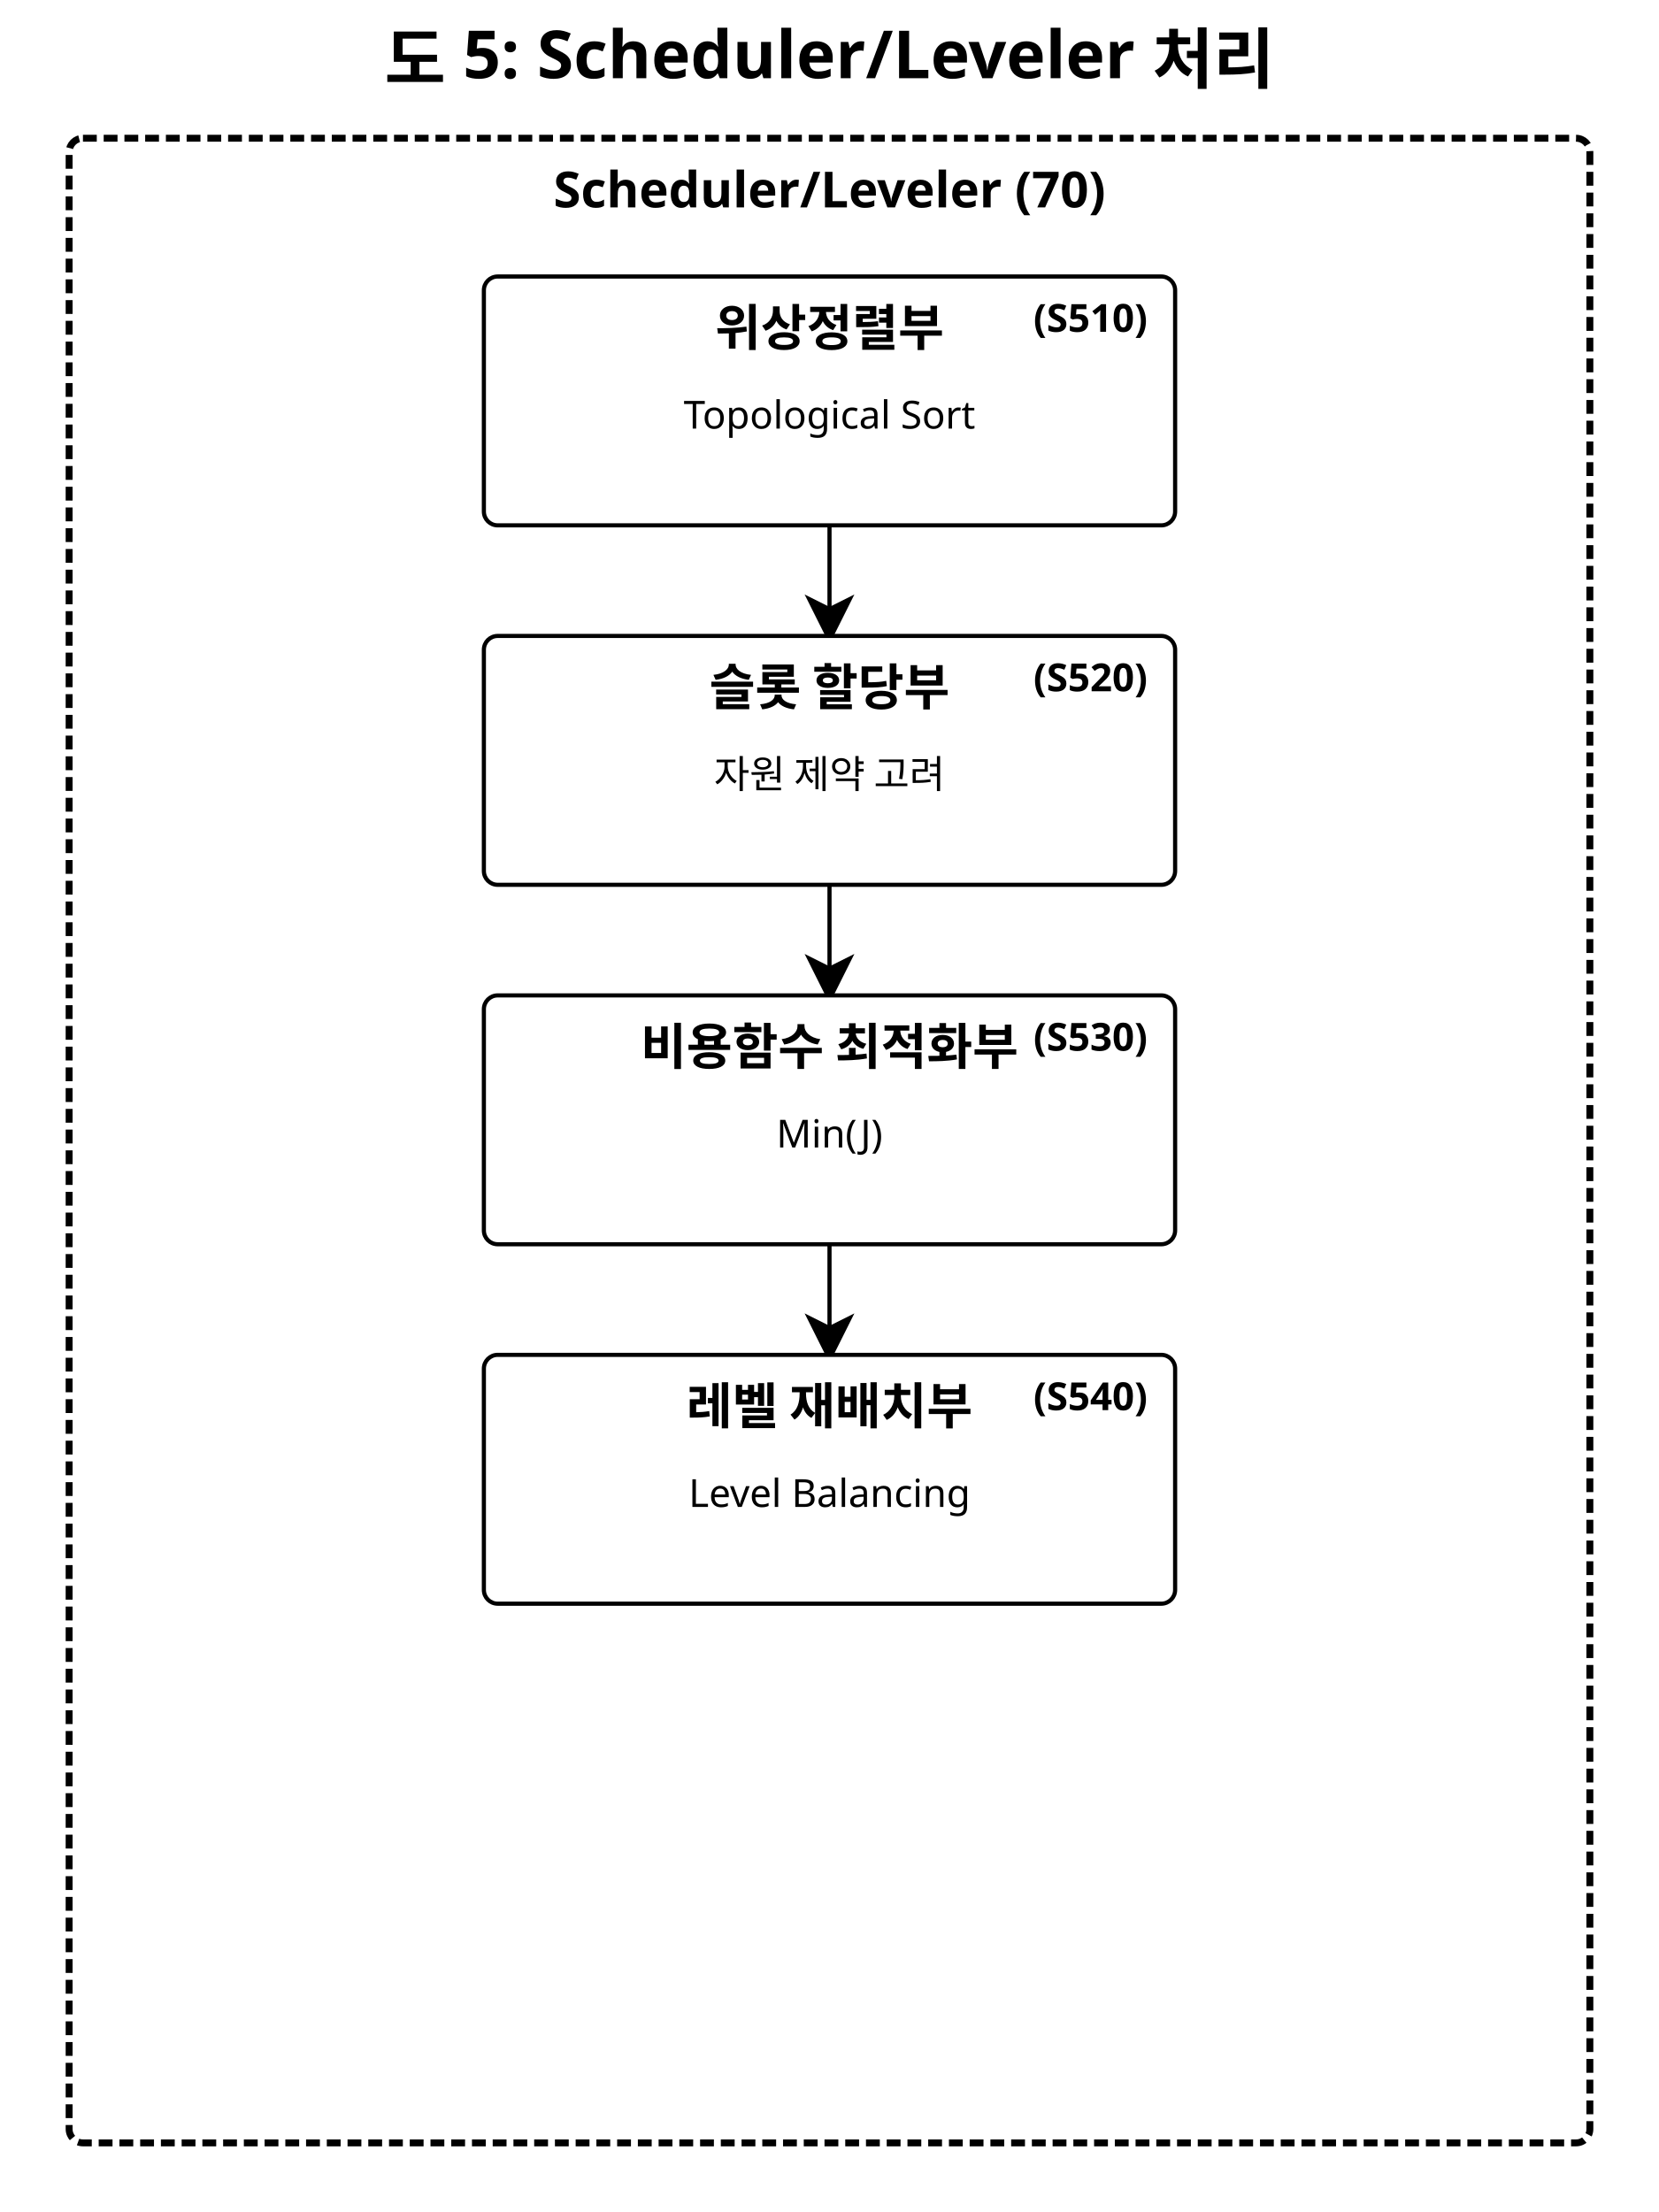
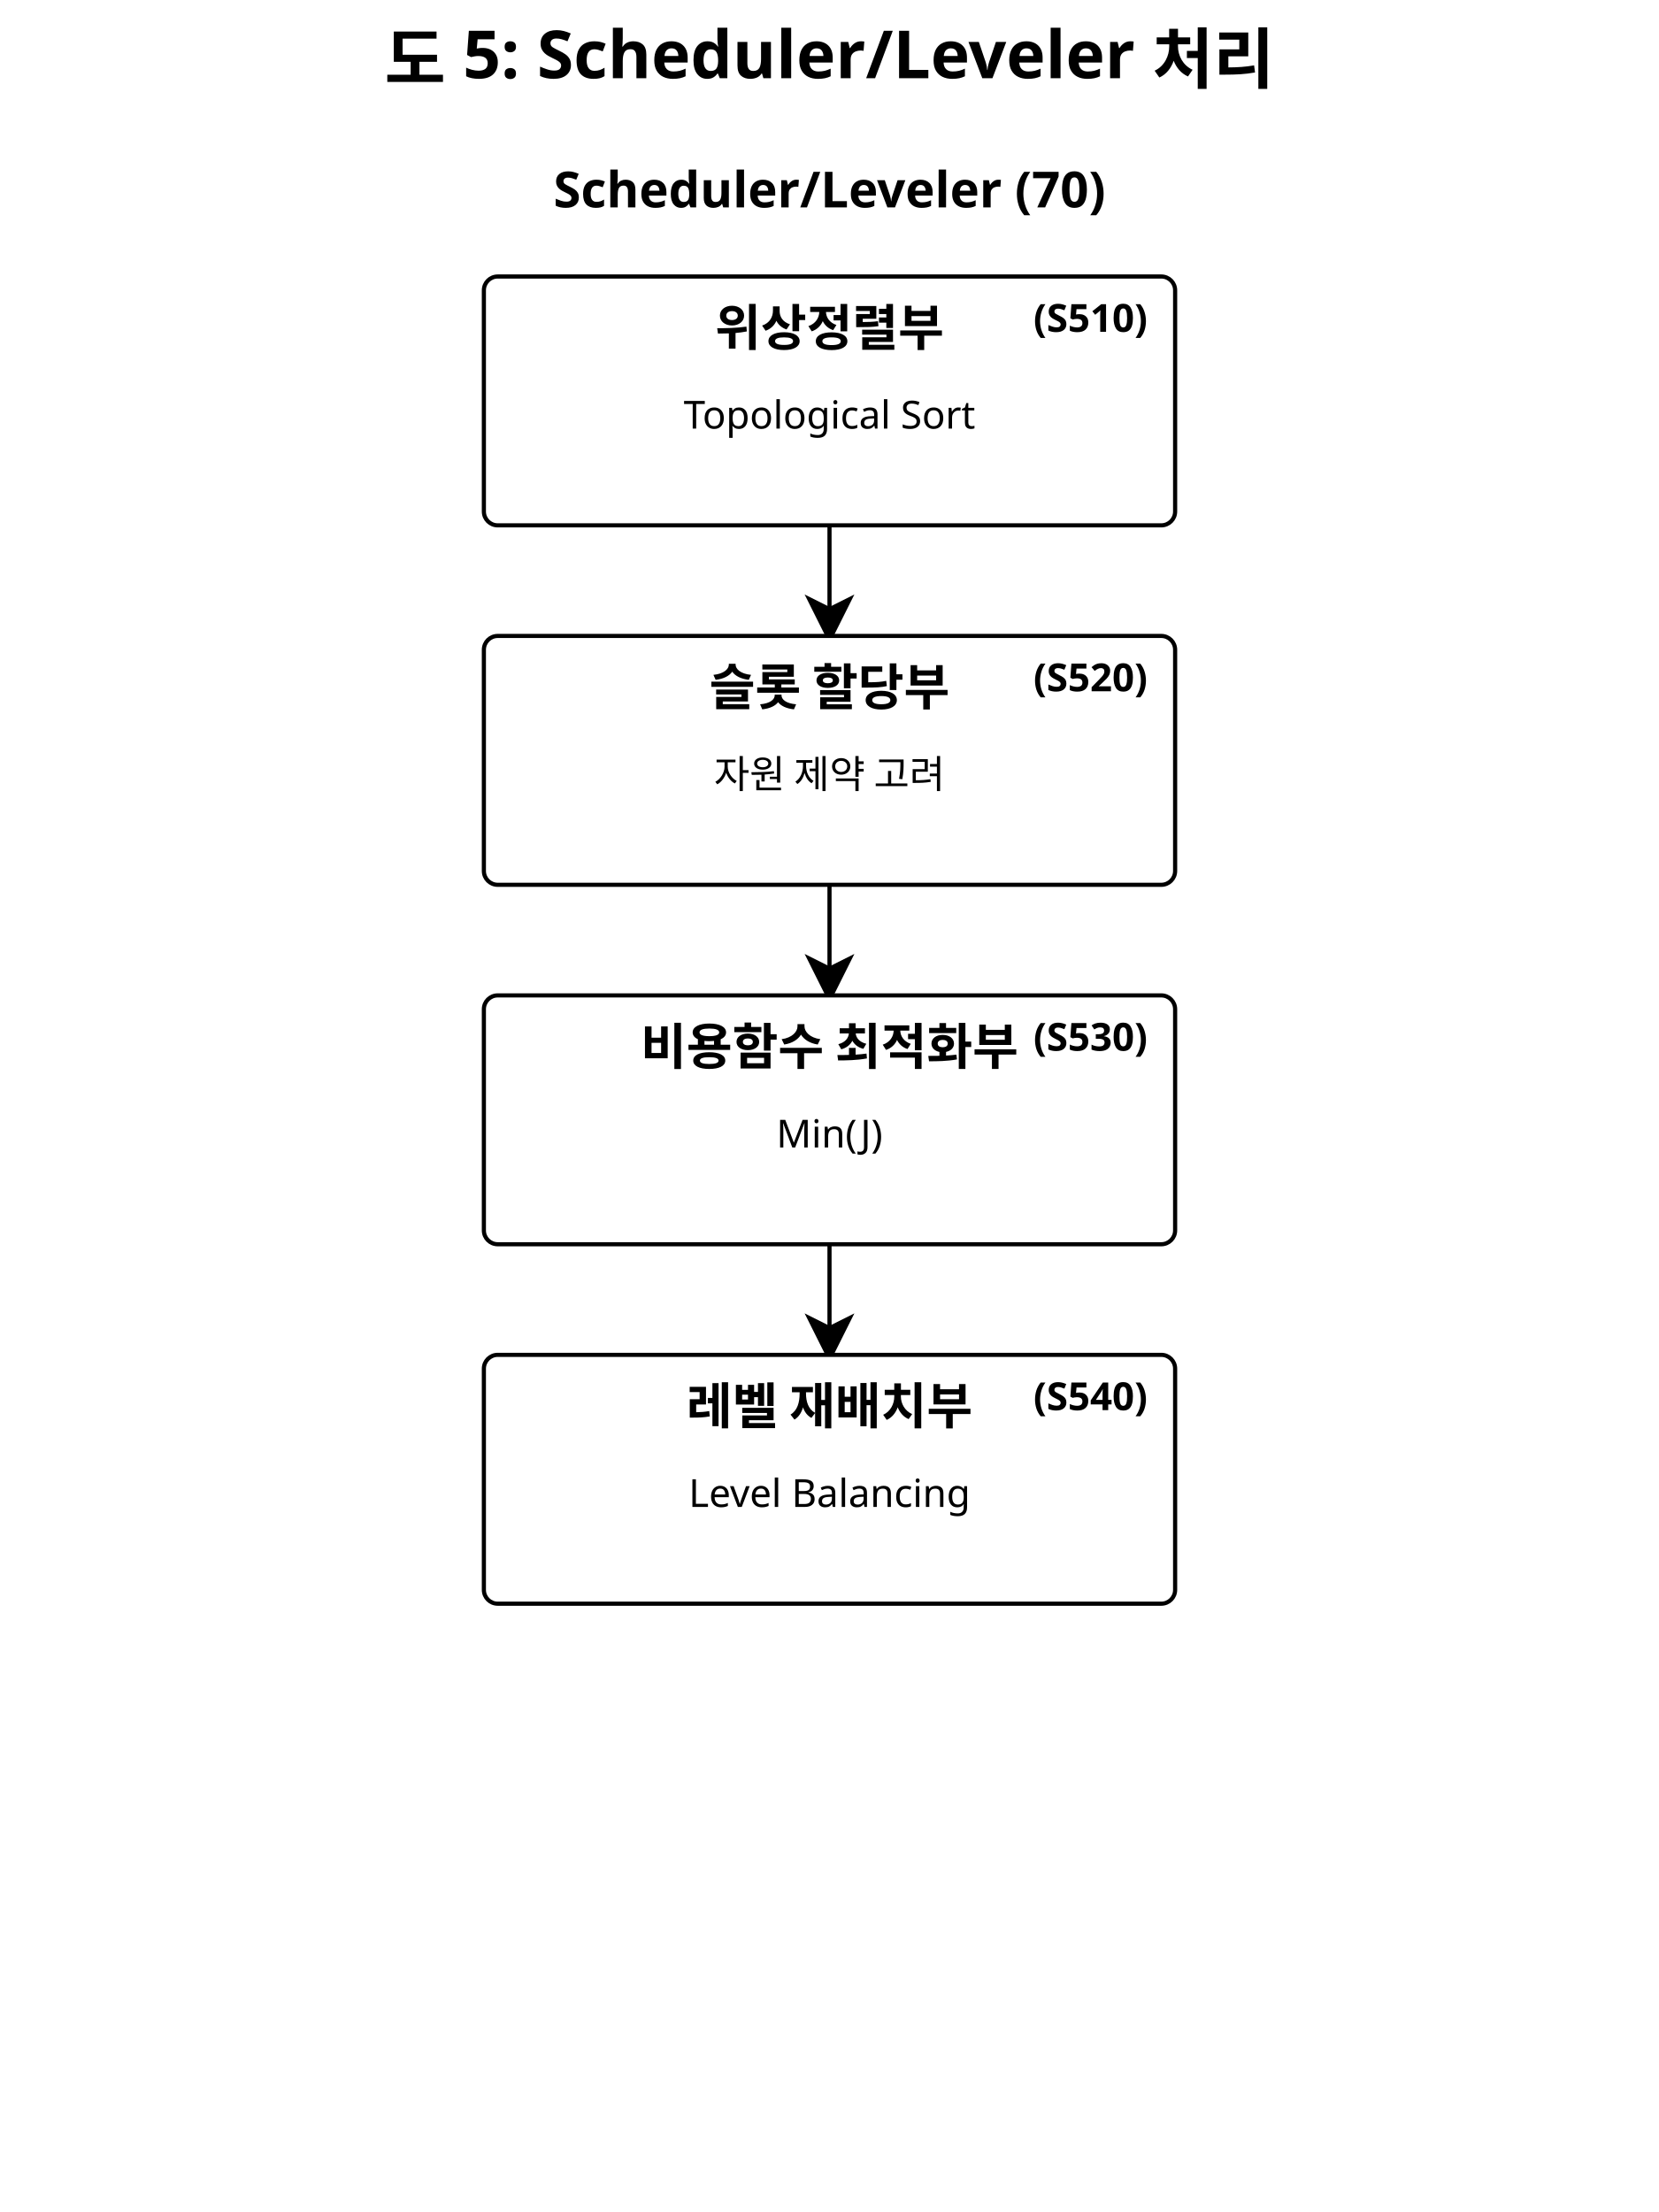
<svg xmlns="http://www.w3.org/2000/svg" width="1200" height="1600" viewBox="0 0 1200 1600">
  <rect width="100%" height="100%" fill="white" />
  <defs>
    <marker id="arrowhead" markerWidth="12" markerHeight="12" refX="10" refY="6" orient="auto">
      <path d="M0,0 L12,6 L0,12 L3,6 Z" fill="black" />
    </marker>
  </defs>
  <text x="600" y="60" text-anchor="middle" font-family="Malgun Gothic, AppleGothic, Dotum, sans-serif" font-size="48" font-weight="bold">도 5: Scheduler/Leveler 처리</text>
-   <rect x="50" y="100" width="1100" height="1450" fill="white" stroke="black" stroke-width="5" rx="10" stroke-dasharray="10,5" />
  <text x="600.0" y="150" text-anchor="middle" font-family="Malgun Gothic, AppleGothic, Dotum, sans-serif" font-size="36" font-weight="bold">Scheduler/Leveler (70)</text>
  <rect x="350.0" y="200" width="500" height="180" fill="white" stroke="black" stroke-width="3" rx="10" />
  <text x="600.0" y="250" text-anchor="middle" font-family="Malgun Gothic, AppleGothic, Dotum, sans-serif" font-size="36" font-weight="bold">위상정렬부</text>
  <text x="830.0" y="240" text-anchor="end" font-family="Malgun Gothic, AppleGothic, Dotum, sans-serif" font-size="28" font-weight="bold">(S510)</text>
  <text x="600.0" y="310" text-anchor="middle" font-family="Malgun Gothic, AppleGothic, Dotum, sans-serif" font-size="28" font-weight="normal">Topological Sort</text>
  <path d="M 600,380 L 600,460" stroke="black" stroke-width="3" fill="none" marker-end="url(#arrowhead)" />
  <rect x="350.0" y="460" width="500" height="180" fill="white" stroke="black" stroke-width="3" rx="10" />
  <text x="600.0" y="510" text-anchor="middle" font-family="Malgun Gothic, AppleGothic, Dotum, sans-serif" font-size="36" font-weight="bold">슬롯 할당부</text>
  <text x="830.0" y="500" text-anchor="end" font-family="Malgun Gothic, AppleGothic, Dotum, sans-serif" font-size="28" font-weight="bold">(S520)</text>
  <text x="600.0" y="570" text-anchor="middle" font-family="Malgun Gothic, AppleGothic, Dotum, sans-serif" font-size="28" font-weight="normal">자원 제약 고려</text>
  <path d="M 600,640 L 600,720" stroke="black" stroke-width="3" fill="none" marker-end="url(#arrowhead)" />
  <rect x="350.0" y="720" width="500" height="180" fill="white" stroke="black" stroke-width="3" rx="10" />
  <text x="600.0" y="770" text-anchor="middle" font-family="Malgun Gothic, AppleGothic, Dotum, sans-serif" font-size="36" font-weight="bold">비용함수 최적화부</text>
  <text x="830.0" y="760" text-anchor="end" font-family="Malgun Gothic, AppleGothic, Dotum, sans-serif" font-size="28" font-weight="bold">(S530)</text>
  <text x="600.0" y="830" text-anchor="middle" font-family="Malgun Gothic, AppleGothic, Dotum, sans-serif" font-size="28" font-weight="normal">Min(J)</text>
  <path d="M 600,900 L 600,980" stroke="black" stroke-width="3" fill="none" marker-end="url(#arrowhead)" />
  <rect x="350.0" y="980" width="500" height="180" fill="white" stroke="black" stroke-width="3" rx="10" />
  <text x="600.0" y="1030" text-anchor="middle" font-family="Malgun Gothic, AppleGothic, Dotum, sans-serif" font-size="36" font-weight="bold">레벨 재배치부</text>
  <text x="830.0" y="1020" text-anchor="end" font-family="Malgun Gothic, AppleGothic, Dotum, sans-serif" font-size="28" font-weight="bold">(S540)</text>
  <text x="600.0" y="1090" text-anchor="middle" font-family="Malgun Gothic, AppleGothic, Dotum, sans-serif" font-size="28" font-weight="normal">Level Balancing</text>
</svg>
